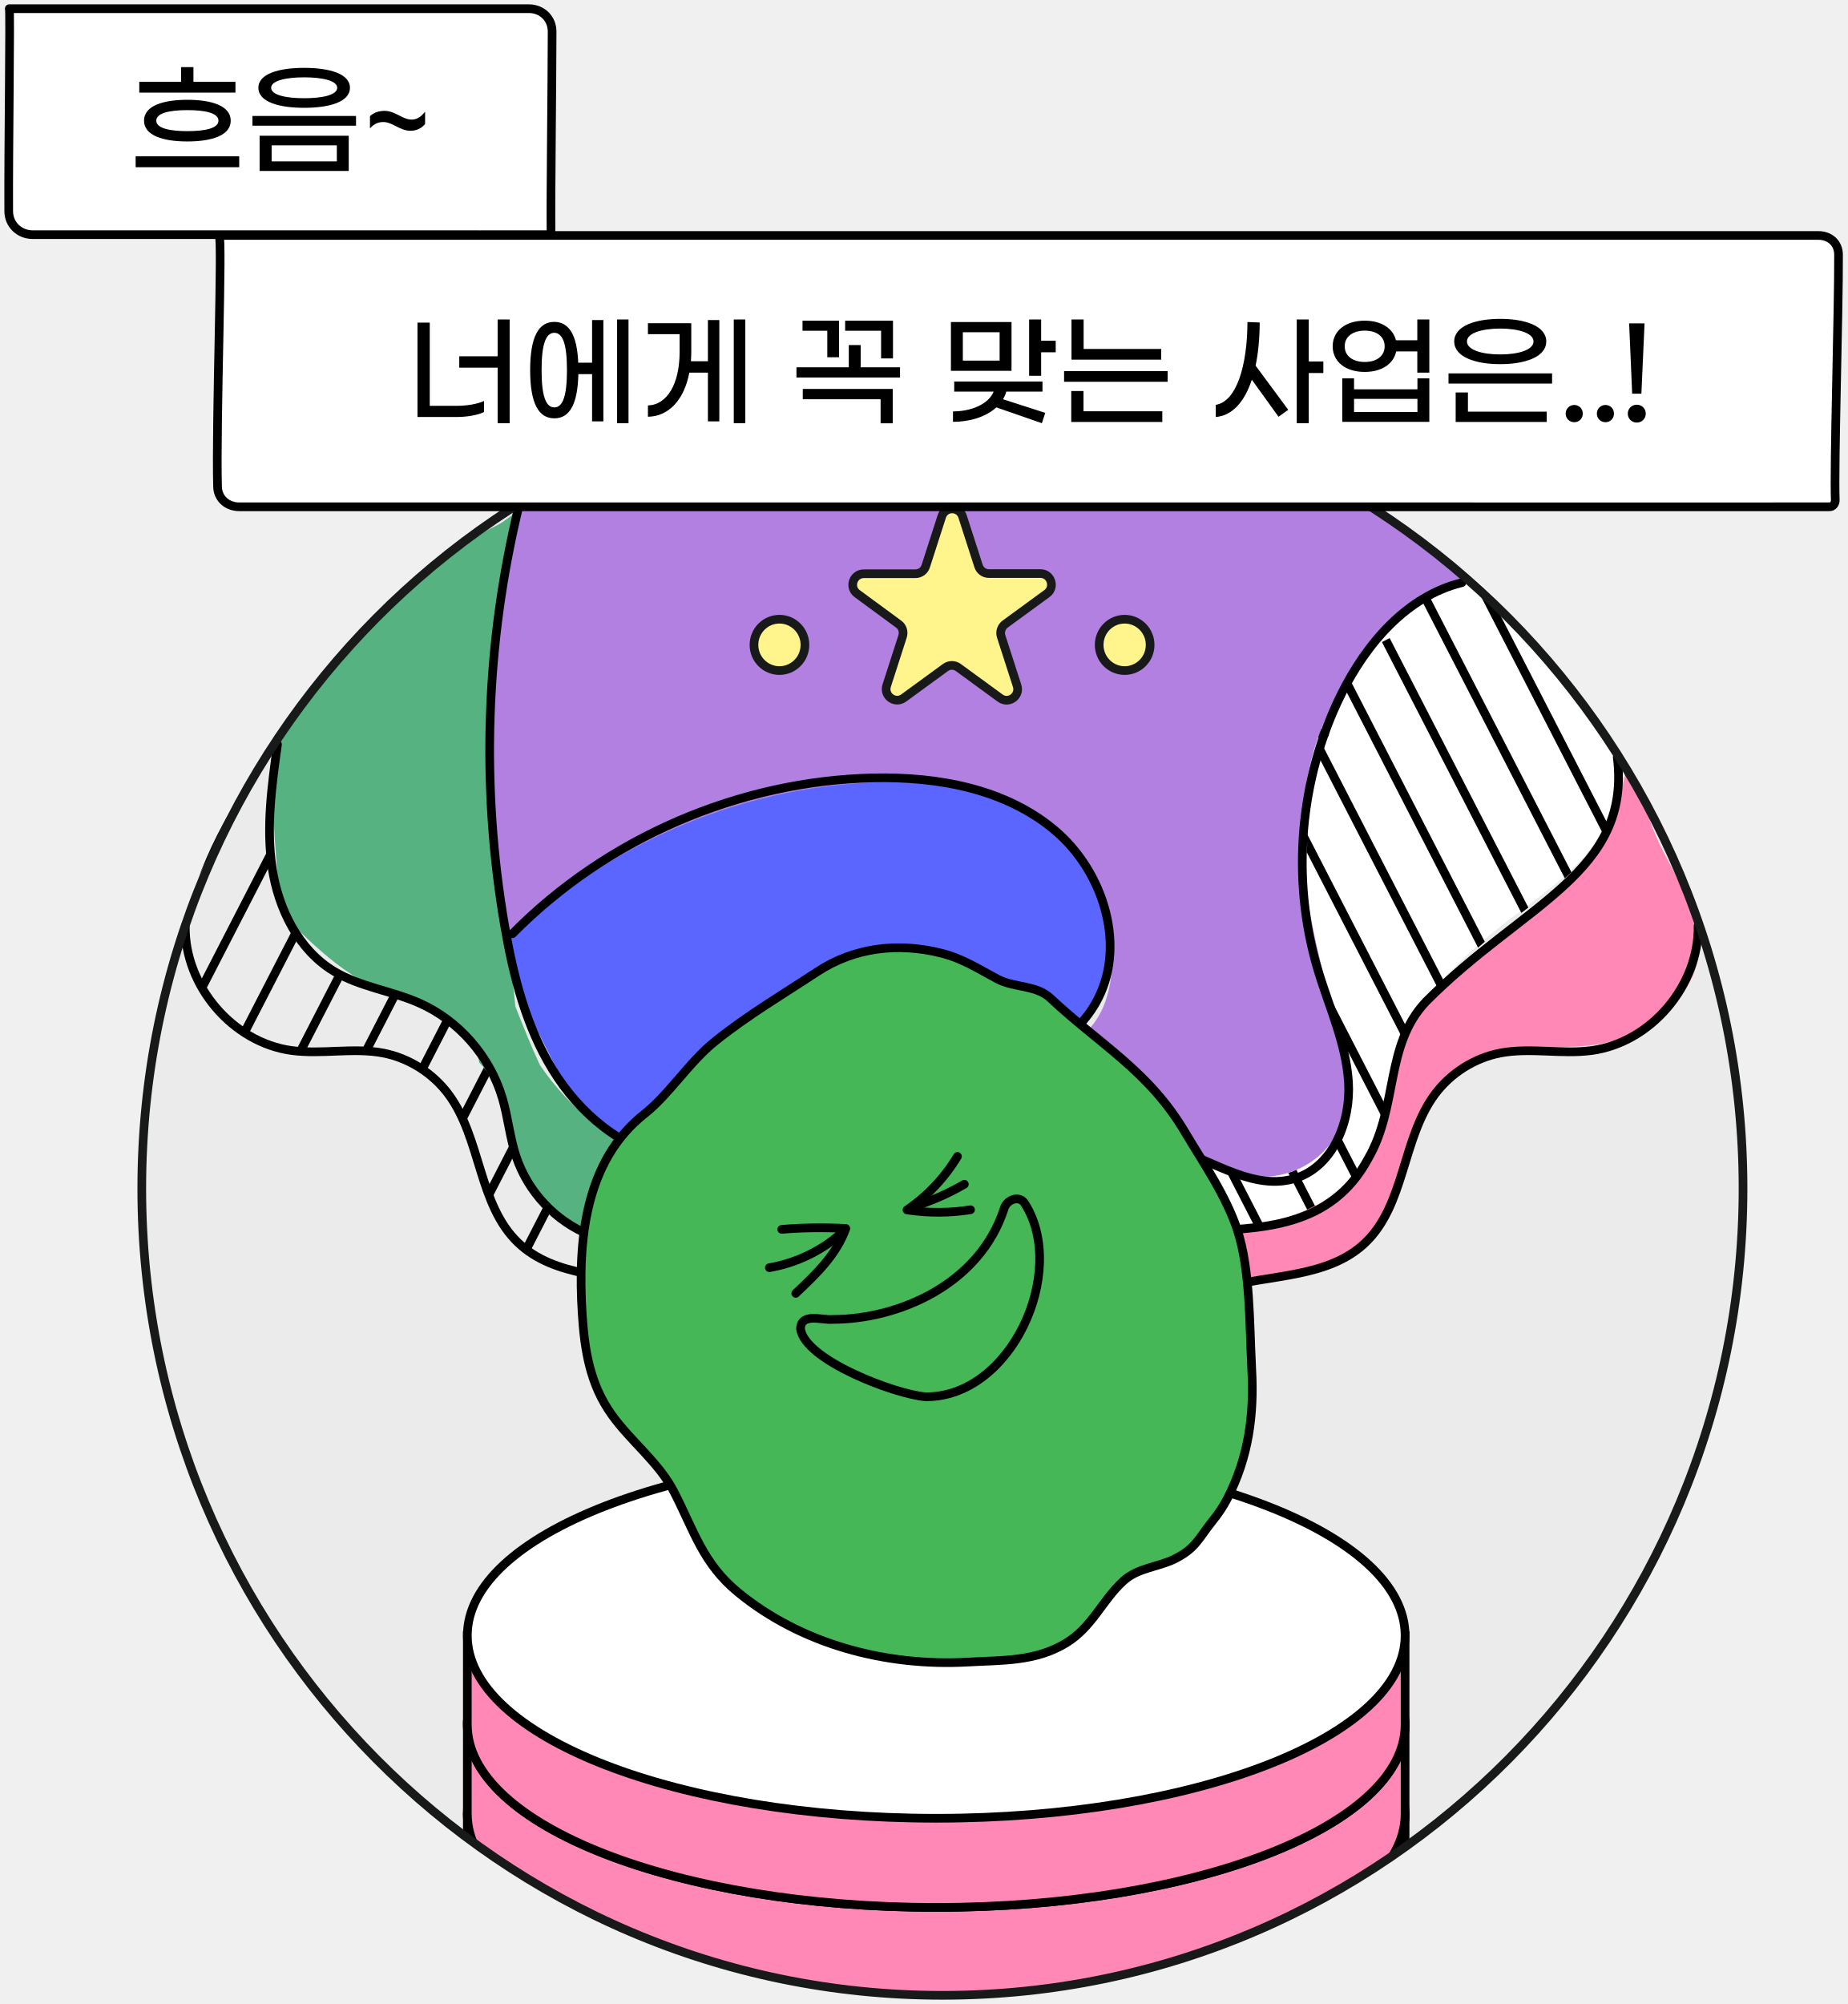
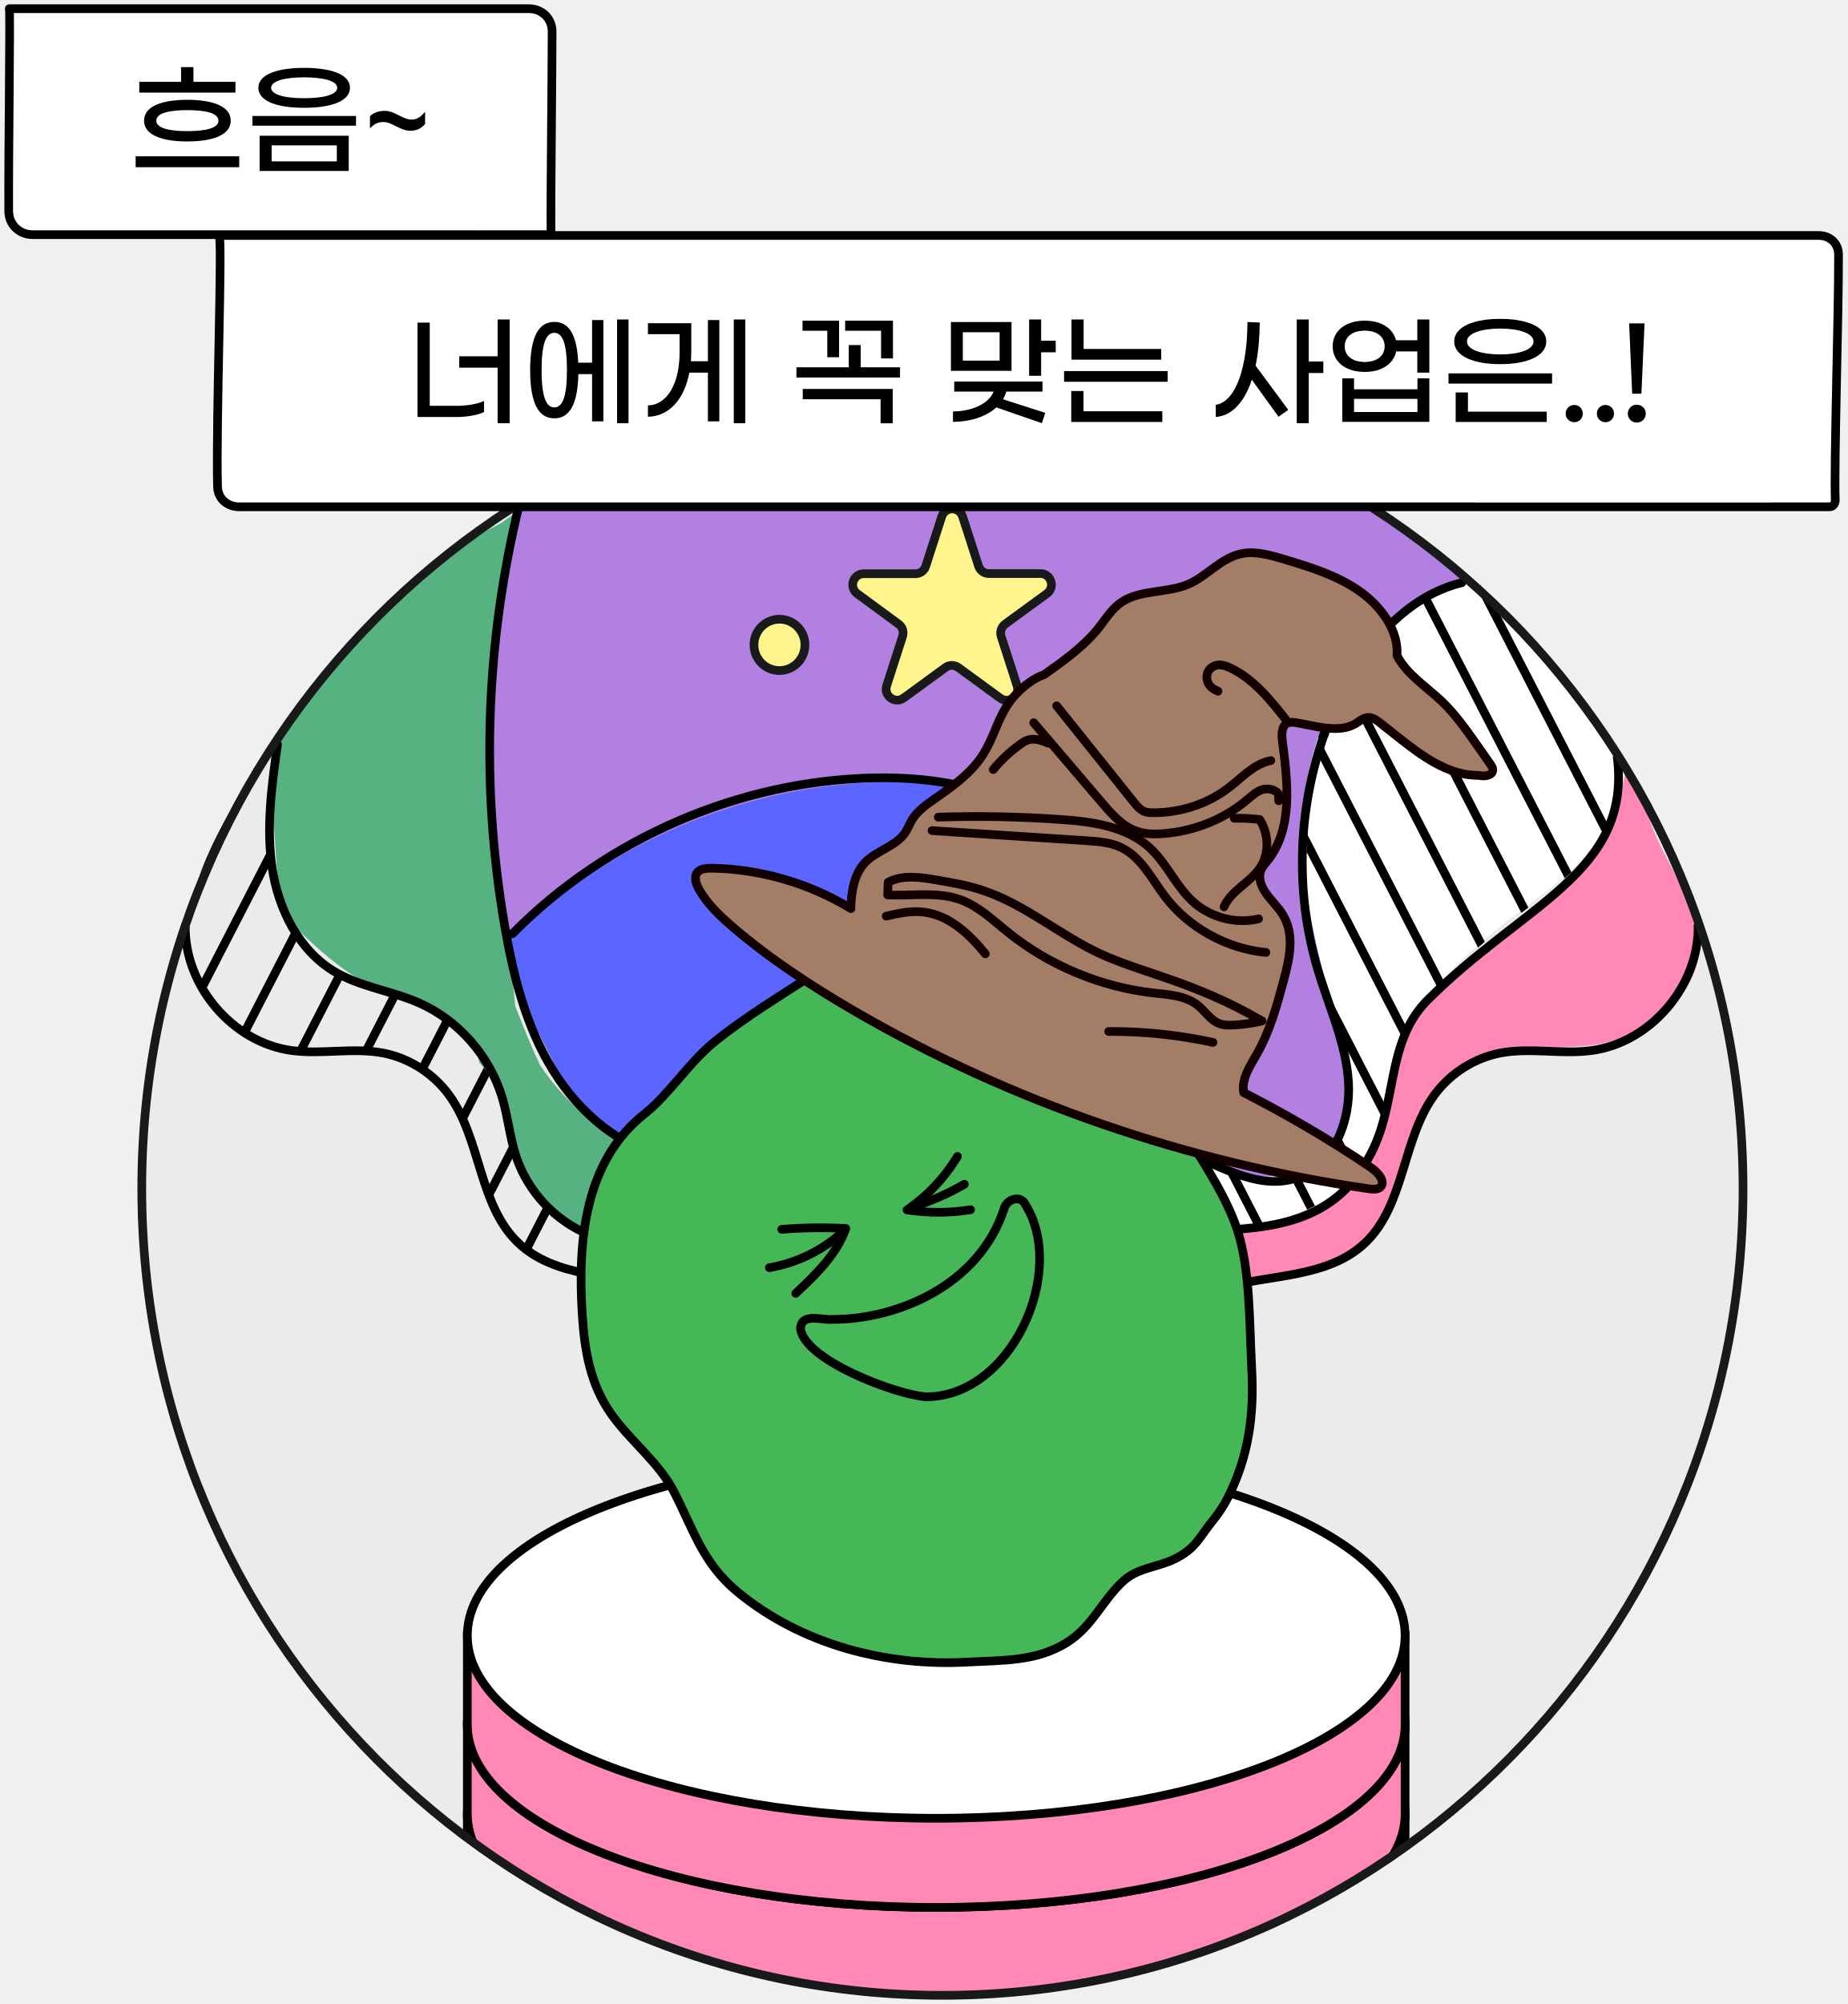
<svg xmlns="http://www.w3.org/2000/svg" width="213" height="231" viewBox="0 0 213 231" fill="none">
  <path d="M108.313 230C159.296 230 200.626 188.362 200.626 137C200.626 85.638 159.296 44 108.313 44C57.33 44 16 85.638 16 137C16 188.362 57.33 230 108.313 230Z" fill="#EBEBEB" />
  <path d="M133.038 76.905C134.661 76.905 135.976 75.58 135.976 73.945C135.976 72.311 134.661 70.986 133.038 70.986C131.416 70.986 130.101 72.311 130.101 73.945C130.101 75.58 131.416 76.905 133.038 76.905Z" fill="#FFF58C" stroke="#181919" stroke-miterlimit="10" stroke-linecap="round" stroke-linejoin="round" />
  <path d="M93.216 76.905C94.839 76.905 96.154 75.58 96.154 73.945C96.154 72.311 94.839 70.986 93.216 70.986C91.594 70.986 90.279 72.311 90.279 73.945C90.279 75.58 91.594 76.905 93.216 76.905Z" fill="#FFF58C" stroke="#181919" stroke-miterlimit="10" stroke-linecap="round" stroke-linejoin="round" />
  <path d="M114.331 59.168L116.167 64.861C116.331 65.395 116.82 65.745 117.371 65.745H123.308C124.532 65.745 125.042 67.327 124.062 68.046L119.248 71.561C118.799 71.89 118.615 72.465 118.779 72.979L120.615 78.672C121.002 79.844 119.656 80.83 118.656 80.09L113.842 76.576C113.393 76.247 112.801 76.247 112.352 76.576L107.538 80.09C106.538 80.81 105.212 79.844 105.579 78.672L107.416 72.979C107.579 72.445 107.395 71.869 106.946 71.561L102.132 68.046C101.132 67.327 101.642 65.745 102.887 65.745H108.823C109.374 65.745 109.864 65.395 110.027 64.861L111.863 59.168C112.291 57.976 113.944 57.976 114.331 59.168Z" fill="#FFF58C" stroke="#181919" stroke-miterlimit="10" stroke-linecap="round" stroke-linejoin="round" />
  <path d="M133.038 76.905C134.661 76.905 135.976 75.58 135.976 73.945C135.976 72.311 134.661 70.986 133.038 70.986C131.416 70.986 130.101 72.311 130.101 73.945C130.101 75.58 131.416 76.905 133.038 76.905Z" fill="#FFF58C" stroke="#181919" stroke-miterlimit="10" stroke-linecap="round" stroke-linejoin="round" />
  <path d="M93.216 76.905C94.839 76.905 96.154 75.58 96.154 73.945C96.154 72.311 94.839 70.986 93.216 70.986C91.594 70.986 90.279 72.311 90.279 73.945C90.279 75.58 91.594 76.905 93.216 76.905Z" fill="#FFF58C" stroke="#181919" stroke-miterlimit="10" stroke-linecap="round" stroke-linejoin="round" />
  <path d="M114.331 59.168L116.167 64.861C116.331 65.395 116.82 65.745 117.371 65.745H123.308C124.532 65.745 125.042 67.327 124.062 68.046L119.248 71.561C118.799 71.89 118.615 72.465 118.779 72.979L120.615 78.672C121.002 79.844 119.656 80.83 118.656 80.09L113.842 76.576C113.393 76.247 112.801 76.247 112.352 76.576L107.538 80.09C106.538 80.81 105.212 79.844 105.579 78.672L107.416 72.979C107.579 72.445 107.395 71.869 106.946 71.561L102.132 68.046C101.132 67.327 101.642 65.745 102.887 65.745H108.823C109.374 65.745 109.864 65.395 110.027 64.861L111.863 59.168C112.291 57.976 113.944 57.976 114.331 59.168Z" fill="#FFF58C" stroke="#181919" stroke-miterlimit="10" stroke-linecap="round" stroke-linejoin="round" />
-   <mask id="mask0_639_2381" style="mask-type:luminance" maskUnits="userSpaceOnUse" x="20" y="86" width="73" height="73">
+   <mask id="mask0_645_2735" style="mask-type:luminance" maskUnits="userSpaceOnUse" x="20" y="86" width="73" height="73">
    <path d="M89.952 158.333C89.687 157.45 88.932 156.833 88.218 156.258C87.157 155.394 86.096 154.552 85.035 153.689C83.791 152.682 82.547 151.674 81.159 150.873C76.406 148.078 70.653 147.811 65.43 146.064C63.737 145.488 62.085 144.769 60.697 143.638C57.903 141.398 56.434 137.884 55.291 134.472C54.149 131.06 53.17 127.484 50.987 124.627C48.947 123.189 46.968 121.709 44.642 121.133C40.725 120.167 36.564 121.956 32.626 121.072C31.525 120.825 30.484 120.373 29.505 119.818C24.976 117.331 21.447 112.707 20.957 107.528C22.814 99.615 26.486 92.257 31.586 86.688C31.137 91.394 30.668 96.162 31.586 100.807C32.504 105.452 34.972 109.994 39.093 112.234C43.418 114.598 49.151 114.331 52.537 117.907C53.353 118.77 53.945 119.777 54.557 120.805C56.393 123.908 58.249 127.032 59.514 130.403C60.289 132.478 60.861 134.678 62.003 136.568C63.431 138.952 65.757 140.802 68.511 141.624C69.674 143.31 71.959 143.68 73.978 143.926C77.059 144.296 80.201 144.748 82.975 146.187C85.076 147.276 86.851 148.9 88.504 150.585C89.666 151.757 92.196 154.244 92.339 155.949C92.461 156.956 90.809 156.956 89.952 158.333Z" fill="white" />
  </mask>
-   <g mask="url(#mask0_639_2381)">
+   <g mask="url(#mask0_645_2735)">
    <path d="M21.141 44.576L-5.482 96.286" stroke="black" stroke-miterlimit="10" />
    <path d="M25.547 50.7L-1.076 102.41" stroke="black" stroke-miterlimit="10" />
    <path d="M29.954 56.845L3.331 108.535" stroke="black" stroke-miterlimit="10" />
    <path d="M34.361 62.97L7.738 114.68" stroke="black" stroke-miterlimit="10" />
    <path d="M38.767 69.095L12.144 120.805" stroke="black" stroke-miterlimit="10" />
    <path d="M43.174 75.219L16.551 126.929" stroke="black" stroke-miterlimit="10" />
    <path d="M47.58 81.365L20.957 133.054" stroke="black" stroke-miterlimit="10" />
    <path d="M51.986 87.489L25.363 139.199" stroke="black" stroke-miterlimit="10" />
    <path d="M56.373 93.614L29.77 145.324" stroke="black" stroke-miterlimit="10" />
    <path d="M60.779 99.738L34.176 151.448" stroke="black" stroke-miterlimit="10" />
    <path d="M65.186 105.884L38.584 157.573" stroke="black" stroke-miterlimit="10" />
    <path d="M69.593 112.008L42.99 163.718" stroke="black" stroke-miterlimit="10" />
    <path d="M73.999 118.133L47.397 169.843" stroke="black" stroke-miterlimit="10" />
    <path d="M78.406 124.278L51.803 175.968" stroke="black" stroke-miterlimit="10" />
    <path d="M82.812 130.403L56.21 182.113" stroke="black" stroke-miterlimit="10" />
    <path d="M87.219 136.527L60.616 188.237" stroke="black" stroke-miterlimit="10" />
    <path d="M91.625 142.652L65.023 194.362" stroke="black" stroke-miterlimit="10" />
    <path d="M96.031 148.797L69.429 200.487" stroke="black" stroke-miterlimit="10" />
    <path d="M100.438 154.922L73.815 206.632" stroke="black" stroke-miterlimit="10" />
  </g>
  <path d="M154.153 137.206C156.642 135.541 158.09 132.684 158.968 129.827C159.865 126.95 160.294 123.949 161.334 121.134C163.741 114.639 169.086 109.727 174.594 105.555C178.96 102.246 183.775 98.937 185.774 93.819C186.427 92.134 186.733 90.325 187.569 88.743C183.917 80.81 178.063 74.767 172.33 68.91C171.228 67.779 170.106 66.649 168.821 65.724C164.027 67.594 160.13 71.294 157.376 75.569C154.622 79.844 152.888 84.694 151.236 89.524C150.787 90.86 150.318 92.237 150.358 93.655C150.399 95.176 150.991 96.717 150.563 98.177C149.563 103.643 149.951 109.357 152.337 114.228C152.949 115.461 153.684 116.674 153.949 118.01C154.153 119.017 154.112 120.065 154.275 121.093C154.459 122.182 154.887 123.23 155.051 124.34C155.499 127.464 153.684 130.485 151.542 132.807C150.848 133.547 150.114 134.267 149.175 134.678C146.85 135.705 144.218 134.472 141.872 133.465C137.771 131.718 133.324 130.588 128.856 130.773C124.388 130.958 119.921 132.54 116.657 135.603C114.739 137.411 113.311 139.672 112.066 142.015C110.638 144.707 109.435 147.544 108.578 150.894C109.394 150.955 110.251 150.462 111.026 150.75C111.251 150.832 111.434 150.976 111.659 151.037C111.944 151.14 112.25 151.099 112.556 151.099C113.923 151.058 115.31 151.407 116.677 152.641C117.86 149.352 119.982 146.434 122.736 144.317C123.613 143.639 124.572 143.043 125.612 142.632C127.122 142.056 128.775 141.912 130.386 141.789C135.16 141.419 139.934 141.152 144.728 140.967C146.462 140.905 148.237 140.843 149.889 140.268C151.562 139.734 152.664 138.192 154.153 137.206Z" fill="white" />
-   <mask id="mask1_639_2381" style="mask-type:luminance" maskUnits="userSpaceOnUse" x="108" y="66" width="80" height="87">
+   <mask id="mask1_645_2735" style="mask-type:luminance" maskUnits="userSpaceOnUse" x="108" y="66" width="80" height="87">
    <path d="M154.153 137.493C156.642 135.828 158.09 132.972 158.968 130.115C159.865 127.237 160.294 124.237 161.334 121.421C163.741 114.927 169.086 110.014 174.594 105.842C178.96 102.533 183.775 99.224 185.774 94.107C186.427 92.421 186.733 90.613 187.569 89.03C183.917 81.097 178.063 75.055 172.33 69.197C171.228 68.067 170.106 66.936 168.821 66.012C164.027 67.882 160.13 71.581 157.376 75.856C154.622 80.131 152.888 84.981 151.236 89.811C150.787 91.147 150.318 92.524 150.358 93.942C150.399 95.463 150.991 97.005 150.563 98.464C149.563 103.931 149.951 109.645 152.337 114.515C152.949 115.749 153.684 116.961 153.949 118.297C154.153 119.304 154.112 120.352 154.275 121.38C154.459 122.469 154.887 123.517 155.051 124.627C155.499 127.751 153.684 130.772 151.542 133.095C150.848 133.835 150.114 134.554 149.175 134.965C146.85 135.993 144.218 134.76 141.872 133.753C137.771 132.006 133.324 130.875 128.856 131.06C124.388 131.245 119.921 132.828 116.657 135.89C114.739 137.699 113.311 139.959 112.066 142.302C110.638 144.995 109.435 147.831 108.578 151.181C109.394 151.243 110.251 150.749 111.026 151.037C111.251 151.119 111.434 151.263 111.659 151.325C111.944 151.428 112.25 151.387 112.556 151.387C113.923 151.346 115.31 151.695 116.677 152.928C117.86 149.64 119.982 146.721 122.736 144.604C123.613 143.926 124.572 143.33 125.612 142.919C127.122 142.344 128.775 142.2 130.386 142.076C135.16 141.706 139.934 141.439 144.728 141.254C146.462 141.193 148.237 141.131 149.889 140.555C151.562 140.021 152.664 138.48 154.153 137.493Z" fill="white" />
  </mask>
-   <g mask="url(#mask1_639_2381)">
+   <g mask="url(#mask1_645_2735)">
    <path d="M186.427 43.342L213.05 95.052" stroke="black" stroke-miterlimit="10" />
    <path d="M182 48.419L208.602 100.129" stroke="black" stroke-miterlimit="10" />
    <path d="M177.552 53.495L204.154 105.185" stroke="black" stroke-miterlimit="10" />
    <path d="M173.105 58.572L199.728 110.261" stroke="black" stroke-miterlimit="10" />
    <path d="M168.678 63.627L195.28 115.337" stroke="black" stroke-miterlimit="10" />
    <path d="M164.231 68.704L190.854 120.414" stroke="black" stroke-miterlimit="10" />
    <path d="M159.783 73.781L186.406 125.491" stroke="black" stroke-miterlimit="10" />
    <path d="M155.357 78.857L181.959 130.567" stroke="black" stroke-miterlimit="10" />
    <path d="M150.909 83.933L177.532 135.643" stroke="black" stroke-miterlimit="10" />
    <path d="M146.482 89.01L173.084 140.699" stroke="black" stroke-miterlimit="10" />
    <path d="M142.035 94.086L168.637 145.776" stroke="black" stroke-miterlimit="10" />
    <path d="M137.588 99.142L164.21 150.852" stroke="black" stroke-miterlimit="10" />
    <path d="M133.161 104.219L159.763 155.929" stroke="black" stroke-miterlimit="10" />
    <path d="M128.713 109.295L155.316 161.005" stroke="black" stroke-miterlimit="10" />
    <path d="M124.266 114.372L150.889 166.082" stroke="black" stroke-miterlimit="10" />
    <path d="M119.839 119.448L146.441 171.158" stroke="black" stroke-miterlimit="10" />
    <path d="M115.392 124.525L142.015 176.214" stroke="black" stroke-miterlimit="10" />
    <path d="M110.945 129.581L137.567 181.291" stroke="black" stroke-miterlimit="10" />
    <path d="M106.517 134.657L133.12 186.367" stroke="black" stroke-miterlimit="10" />
    <path d="M102.07 139.733L128.693 191.443" stroke="black" stroke-miterlimit="10" />
    <path d="M97.643 144.81L124.246 196.52" stroke="black" stroke-miterlimit="10" />
  </g>
-   <path d="M99.153 152.702C100.601 152.353 102.05 151.983 103.355 151.613C102.233 148.345 101.152 145.016 100.907 141.583C100.663 138.13 101.377 134.513 103.498 131.8C106.558 127.916 111.761 126.683 116.126 124.381C119.982 122.346 123.328 119.325 125.735 115.687C127.408 113.159 128.693 110.138 128.203 107.137C127.918 105.39 127.061 103.787 126.184 102.246C123.96 98.3 121.267 94.128 116.881 92.956C109.802 89.277 101.377 89.688 93.461 90.613C90.013 91.024 86.586 91.497 83.261 92.463C74.733 94.95 67.409 100.417 60.31 105.76C59.8 106.151 59.27 106.562 59.005 107.158C58.78 107.672 58.8 108.268 58.841 108.843C59.249 113.509 61.412 117.783 63.554 121.956C64.757 124.299 65.981 126.662 67.838 128.512C69.878 130.547 72.55 131.821 75.243 132.828C78.283 133.938 81.425 134.739 84.607 135.233C86.3 135.479 88.055 135.664 89.524 136.548C90.829 137.349 91.768 138.624 92.645 139.877C95.154 143.454 98.398 153.052 98.398 153.052L99.153 152.702Z" fill="#5A66FF" />
+   <path d="M99.153 152.702C100.601 152.353 102.05 151.983 103.355 151.613C102.233 148.345 101.152 145.016 100.907 141.583C100.663 138.13 101.377 134.513 103.498 131.8C106.558 127.916 111.761 126.683 116.126 124.381C119.982 122.346 123.328 119.325 125.735 115.687C127.408 113.159 128.693 110.138 128.203 107.137C127.918 105.39 127.061 103.787 126.184 102.246C123.96 98.3 121.267 94.127 116.881 92.956C109.802 89.277 101.377 89.688 93.461 90.613C90.013 91.024 86.586 91.497 83.261 92.463C74.733 94.95 67.409 100.417 60.31 105.76C59.8 106.151 59.27 106.562 59.005 107.158C58.78 107.672 58.8 108.268 58.841 108.843C59.249 113.509 61.412 117.783 63.554 121.956C64.757 124.299 65.981 126.662 67.838 128.512C69.878 130.547 72.55 131.821 75.243 132.828C78.283 133.938 81.425 134.739 84.607 135.233C86.3 135.479 88.055 135.664 89.524 136.548C90.829 137.349 91.768 138.624 92.645 139.877C95.154 143.454 98.398 153.052 98.398 153.052L99.153 152.702Z" fill="#5A66FF" />
  <path d="M154.296 119.078C153.541 119.181 152.766 119.243 151.97 119.243C142.443 119.243 134.732 111.474 134.732 101.876C134.732 92.278 142.443 84.509 151.97 84.509C152.317 84.509 152.358 84.591 152.725 84.612" stroke="black" stroke-miterlimit="10" stroke-linecap="round" stroke-linejoin="round" />
  <path d="M169.066 66.854C160.131 70.574 153.174 78.837 151.012 88.332C148.298 100.273 152.807 112.481 155.785 124.36C155.724 127.505 154.684 130.608 152.623 132.725C150.542 134.842 147.482 135.911 144.545 135.582C140.771 135.13 137.588 132.561 133.895 131.677C130.897 130.958 127.734 131.43 124.715 132.109C122.328 132.663 119.941 133.362 117.861 134.678C112.414 138.11 110.169 145.077 110.047 151.551C107.864 150.996 106.049 151.243 104.437 151.962C102.03 150.38 101.52 147.626 101.193 145.139C100.642 141.028 100.194 136.507 102.417 133.033C104.131 130.362 107.089 128.82 109.904 127.402C113.25 125.717 116.596 124.031 119.941 122.367C122.206 121.236 124.532 120.024 126.082 118.01C127.755 115.81 128.245 112.933 128.245 110.159C128.245 106.582 127.469 102.945 125.613 99.903C123.369 96.224 119.676 93.573 115.657 92.072C111.638 90.572 107.293 90.14 103.009 90.14C86.484 90.181 70.062 96.984 58.291 108.658C56.169 98.012 56.434 88.537 56.74 79.289C56.965 71.993 57.25 64.511 59.494 57.894C83.608 42.705 114.964 39.828 141.648 50.042C151.664 54.441 161.13 60.175 169.066 66.854Z" fill="#B180E0" />
  <path d="M195.893 109.254C195.934 104.383 192.486 100.273 190.67 95.751C189.691 93.306 189.161 90.613 187.508 88.579C186.672 93.264 184.53 98.403 181.082 101.506C177.634 104.609 173.615 106.994 169.964 109.85C166.312 112.707 162.905 116.16 161.334 120.538C159.927 124.484 160.069 128.944 158.193 132.684C156.438 136.178 153.052 138.624 149.42 139.96C145.769 141.296 141.852 141.666 137.975 141.83C133.855 142.015 129.652 142.036 125.796 143.454C121.92 144.872 118.391 148.037 117.35 152.127C120.757 153.874 123.96 156.032 126.878 158.498C129.856 155.23 133.773 151.037 137.894 149.455C140.118 148.592 144.075 147.708 144.075 147.708C144.075 147.708 149.175 147.03 151.746 146.249C153.868 145.591 155.602 144.605 157.234 143.063C161.599 138.994 161.171 132.417 164.456 127.423C166.128 124.854 168.842 123.107 171.738 122.12C174.635 121.134 177.696 120.846 180.735 120.681C182.224 120.599 183.714 120.558 185.142 120.188C190.344 118.935 195.852 114.475 195.893 109.254Z" fill="#FF88B6" />
  <path d="M57.352 60.524C47.845 65.19 40.46 73.349 34.279 82.002C33.218 83.481 32.177 85.023 31.688 86.79C31.219 88.476 31.3 90.264 31.402 92.031C31.565 94.95 31.749 97.848 31.973 100.766C32.075 102.205 32.218 103.705 32.83 105C33.442 106.295 34.483 107.322 35.523 108.288C37.624 110.241 39.868 112.111 42.419 113.426C44.887 114.701 47.58 115.441 50.048 116.694C52.517 117.948 54.863 119.859 55.271 122.511C59.535 126.785 58.882 134.267 62.88 138.788C65.226 141.46 68.837 142.631 72.305 143.31C75.794 143.988 79.384 144.296 82.648 145.694C87.382 147.749 91.033 152.188 92.176 157.553C92.726 156.237 93.869 155.271 95.093 154.572C96.317 153.874 97.663 153.422 98.908 152.517C95.827 147.502 95.011 140.823 90.319 137.308C86.402 134.349 81.037 134.595 76.304 133.321C70.673 131.8 65.696 127.875 62.248 122.757C61.248 120.62 60.371 118.421 59.412 115.995C58.678 106.973 56.087 98.115 56.128 89.051C56.148 85.68 56.536 82.31 56.923 78.939C57.719 72.095 58.515 65.21 60.106 58.51C59.127 59.332 58.127 60.134 57.352 60.524Z" fill="#56B381" />
  <path d="M21.365 106.706C21.242 113.611 26.812 120.168 33.626 121.092C37.114 121.565 40.705 120.722 44.173 121.38C47.151 121.956 49.905 123.703 51.721 126.148C55.495 131.245 55.148 138.87 59.739 143.248C64.002 147.317 70.632 146.886 76.304 148.448C81.894 149.969 86.851 153.709 89.891 158.662" stroke="black" stroke-miterlimit="10" stroke-linecap="round" stroke-linejoin="round" />
  <path d="M195.791 106.706C195.913 113.611 190.344 120.168 183.53 121.092C180.041 121.565 176.451 120.722 172.983 121.38C170.004 121.956 167.25 123.703 165.435 126.148C161.66 131.245 162.007 138.87 157.417 143.248C153.153 147.317 146.523 146.886 140.852 148.448C135.262 149.969 130.305 153.709 127.265 158.662" stroke="black" stroke-miterlimit="10" stroke-linecap="round" stroke-linejoin="round" />
  <path d="M109.394 150.113C109.72 144.029 113.025 138.172 118.023 134.76C123.022 131.348 129.631 130.423 135.364 132.355C140.077 133.938 144.83 137.37 149.522 135.767C153.765 134.328 155.765 129.211 155.479 124.73C155.193 120.229 153.215 116.037 151.929 111.721C148.828 101.321 149.828 89.75 154.643 80.029C157.54 74.171 162.232 68.704 168.556 67.163" stroke="black" stroke-miterlimit="10" stroke-linecap="round" stroke-linejoin="round" />
  <path d="M186.468 87.263C188.141 100.622 175.635 104.157 164.435 115.441C159.661 120.435 161.232 127.525 157.764 133.527C149.135 149.578 125.735 134.082 117.35 150.935" stroke="black" stroke-miterlimit="10" stroke-linecap="round" stroke-linejoin="round" />
  <path d="M59.861 58.202C55.985 74.027 55.414 90.654 58.188 106.726C59.188 112.522 60.657 118.338 63.737 123.333C66.797 128.327 71.673 132.458 77.406 133.486C79.548 133.876 81.751 133.814 83.873 134.308C87.749 135.212 91.033 137.904 93.359 141.131C95.685 144.378 97.133 148.16 98.357 151.962" stroke="black" stroke-miterlimit="10" stroke-linecap="round" stroke-linejoin="round" />
  <path d="M31.994 85.804C31.341 90.531 30.668 95.34 31.382 100.067C32.096 104.794 34.422 109.48 38.481 111.946C41.48 113.755 45.091 114.187 48.314 115.605C52.884 117.619 56.495 121.75 57.923 126.58C58.576 128.8 58.78 131.122 59.514 133.321C60.861 137.39 64.064 140.782 68.021 142.364C71.53 143.762 75.427 143.762 79.079 144.748C84.852 146.31 89.85 150.523 92.4 155.949" stroke="black" stroke-miterlimit="10" stroke-linecap="round" stroke-linejoin="round" />
  <path d="M59.086 107.631C69.98 96.594 85.219 90.017 100.683 89.668C108.088 89.503 115.902 90.901 121.594 95.69C127.285 100.458 130.039 109.295 126.265 115.728C120.798 125.018 105.416 125.182 101.417 135.192C99.336 140.432 101.315 146.31 103.314 151.592" stroke="black" stroke-miterlimit="10" stroke-linecap="round" stroke-linejoin="round" />
  <path d="M129.672 77.295C131.295 77.295 132.61 75.97 132.61 74.336C132.61 72.701 131.295 71.376 129.672 71.376C128.05 71.376 126.735 72.701 126.735 74.336C126.735 75.97 128.05 77.295 129.672 77.295Z" fill="#FFF58C" stroke="#181919" stroke-miterlimit="10" stroke-linecap="round" stroke-linejoin="round" />
  <path d="M89.871 77.295C91.493 77.295 92.809 75.97 92.809 74.336C92.809 72.701 91.493 71.376 89.871 71.376C88.249 71.376 86.933 72.701 86.933 74.336C86.933 75.97 88.249 77.295 89.871 77.295Z" fill="#FFF58C" stroke="#181919" stroke-miterlimit="10" stroke-linecap="round" stroke-linejoin="round" />
  <path d="M110.985 59.538L112.821 65.231C112.985 65.765 113.474 66.115 114.025 66.115H119.962C121.186 66.115 121.696 67.697 120.716 68.416L115.902 71.931C115.453 72.26 115.269 72.835 115.433 73.349L117.269 79.042C117.656 80.214 116.31 81.2 115.31 80.46L110.496 76.946C110.047 76.617 109.455 76.617 109.006 76.946L104.192 80.46C103.192 81.18 101.866 80.214 102.233 79.042L104.069 73.349C104.233 72.815 104.049 72.239 103.6 71.931L98.847 68.437C97.847 67.718 98.357 66.135 99.602 66.135H105.538C106.089 66.135 106.579 65.786 106.742 65.251L108.578 59.558C108.945 58.366 110.598 58.366 110.985 59.538Z" fill="#FFF58C" stroke="#181919" stroke-miterlimit="10" stroke-linecap="round" stroke-linejoin="round" />
-   <mask id="mask2_639_2381" style="mask-type:luminance" maskUnits="userSpaceOnUse" x="16" y="44" width="185" height="186">
+   <mask id="mask2_645_2735" style="mask-type:luminance" maskUnits="userSpaceOnUse" x="16" y="44" width="185" height="186">
    <path d="M108.66 230C159.643 230 200.972 188.362 200.972 137C200.972 85.638 159.643 44 108.66 44C57.677 44 16.347 85.638 16.347 137C16.347 188.362 57.677 230 108.66 230Z" fill="white" />
  </mask>
-   <g mask="url(#mask2_639_2381)">
+   <g mask="url(#mask2_645_2735)">
    <path d="M155.132 209.077C145.891 202.644 128.224 198.287 107.945 198.287C87.667 198.287 70 202.644 60.759 209.077H53.884V219.354C53.884 230.986 78.079 240.42 107.945 240.42C137.812 240.42 162.007 230.986 162.007 219.354V209.077H155.132Z" fill="#5A66FF" stroke="black" stroke-miterlimit="10" stroke-linecap="round" stroke-linejoin="round" />
    <path d="M107.945 230.144C137.803 230.144 162.007 220.712 162.007 209.077C162.007 197.443 137.803 188.011 107.945 188.011C78.088 188.011 53.883 197.443 53.883 209.077C53.883 220.712 78.088 230.144 107.945 230.144Z" fill="white" stroke="black" stroke-miterlimit="10" stroke-linecap="round" stroke-linejoin="round" />
    <path d="M155.132 198.801C145.891 192.368 128.224 188.011 107.945 188.011C87.667 188.011 70 192.368 60.759 198.801H53.884V209.077C53.884 220.71 78.079 230.144 107.945 230.144C137.812 230.144 162.007 220.71 162.007 209.077V198.801H155.132Z" fill="#FF88B6" stroke="black" stroke-miterlimit="10" />
    <path d="M107.945 219.867C137.803 219.867 162.007 210.436 162.007 198.801C162.007 187.167 137.803 177.735 107.945 177.735C78.088 177.735 53.883 187.167 53.883 198.801C53.883 210.436 78.088 219.867 107.945 219.867Z" fill="white" stroke="black" stroke-miterlimit="10" stroke-linecap="round" stroke-linejoin="round" />
    <path d="M155.132 188.525C145.891 182.092 128.224 177.735 107.945 177.735C87.667 177.735 70 182.092 60.759 188.525H53.884V198.801C53.884 210.434 78.079 219.867 107.945 219.867C137.812 219.867 162.007 210.434 162.007 198.801V188.525H155.132Z" fill="#FF88B6" stroke="black" stroke-miterlimit="10" />
    <path d="M107.945 209.591C137.803 209.591 162.007 200.16 162.007 188.525C162.007 176.89 137.803 167.459 107.945 167.459C78.088 167.459 53.883 176.89 53.883 188.525C53.883 200.16 78.088 209.591 107.945 209.591Z" fill="white" stroke="black" stroke-miterlimit="10" stroke-linecap="round" stroke-linejoin="round" />
  </g>
  <path d="M108.66 230C159.643 230 200.972 188.362 200.972 137C200.972 85.638 159.643 44 108.66 44C57.677 44 16.347 85.638 16.347 137C16.347 188.362 57.677 230 108.66 230Z" stroke="#181919" stroke-miterlimit="10" />
  <path d="M144.299 157.203C144.054 152.394 144.136 146.331 142.688 141.85C141.341 137.76 138.791 134.143 136.608 130.464C132.426 123.415 126.816 120.414 121.104 115.05C119.451 113.509 116.922 113.878 115.004 112.851C112.76 111.659 110.965 110.467 108.455 109.85C103.559 108.638 98.52 109.193 94.236 112.008C90.278 114.618 86.198 117.023 82.485 120.003C79.466 122.408 77.181 126.128 74.345 128.368C67.389 133.835 66.614 143.104 67.124 151.366C67.389 155.621 68.021 159.587 70.551 163.102C72.775 166.205 76.039 168.63 77.773 172.083C80.017 176.481 81.078 180.263 85.097 183.551C92.461 189.594 102.233 192.101 111.556 191.587C115.575 191.361 119.41 191.546 122.96 189.368C125.959 187.518 127.061 184.497 129.529 182.236C131.243 180.674 133.528 180.674 135.507 179.667C137.873 178.475 138.199 177.324 139.811 175.31C140.464 174.508 141.076 173.604 141.545 172.679C143.973 167.932 144.626 163.04 144.32 157.758C144.32 157.553 144.299 157.388 144.299 157.203Z" fill="#45B757" stroke="black" stroke-miterlimit="10" />
  <path d="M118.208 138.809C117.596 137.678 116.066 138.274 115.78 139.302C112.944 148.098 103.54 152.086 96.012 152.086C94.767 152.209 92.401 151.284 92.299 153.134C92.687 156.751 103.234 160.738 106.722 161.005C116.555 161.087 123.104 146.66 118.208 138.809Z" stroke="black" stroke-miterlimit="10" />
  <path d="M90.135 141.707C92.584 141.501 95.052 141.48 97.521 141.604C96.46 144.604 94.073 146.906 91.747 149.085" stroke="black" stroke-miterlimit="10" stroke-linecap="round" stroke-linejoin="round" />
  <path d="M88.708 146.125C91.809 145.591 94.767 144.173 97.113 142.056" stroke="black" stroke-miterlimit="10" stroke-linecap="round" stroke-linejoin="round" />
  <path d="M110.394 133.301C108.925 135.746 106.925 137.863 104.579 139.466C107.007 139.836 109.476 139.836 111.903 139.446" stroke="black" stroke-miterlimit="10" stroke-linecap="round" stroke-linejoin="round" />
  <path d="M105.212 139.117C107.293 138.48 109.313 137.596 111.19 136.507" stroke="black" stroke-miterlimit="10" stroke-linecap="round" stroke-linejoin="round" />
+   <path d="M143.397 125.942C143.122 124.342 144.13 122.897 144.918 121.498C146.421 118.87 147.224 115.916 148.013 112.996C148.679 110.509 149.327 107.71 147.881 105.395C147.349 104.534 146.591 103.838 146 103.012C145.408 102.186 145.022 101.145 145.401 100.277C145.565 99.902 145.859 99.585 146.108 99.268C149.106 95.549 148.493 90.212 147.854 85.391C147.746 84.574 147.78 83.534 148.591 83.3C148.87 83.219 149.16 83.265 149.431 83.303C151.781 83.701 154.413 84.567 156.347 83.385C156.805 83.098 157.225 82.693 157.797 82.7C158.281 82.709 158.727 83.005 159.102 83.311C162.564 85.979 166.107 89.373 170.424 89.373C171.48 89.591 172.157 89.259 172.116 88.693C172.105 88.465 171.952 88.257 171.818 88.056C171.287 87.297 170.755 86.537 170.224 85.778C169.019 84.076 167.804 82.348 166.261 80.863C164.446 79.138 162.167 77.716 161.074 75.555C161.283 72.747 159.29 69.91 156.729 68.121C154.167 66.333 151.126 65.389 148.133 64.487C146.526 64.008 144.82 63.505 143.228 63.803C140.767 64.269 139.205 66.425 136.929 67.377C134.523 68.374 131.466 67.971 129.339 69.393C128.216 70.14 127.506 71.309 126.695 72.354C124.981 74.504 122.668 76.15 120.388 77.769C118.945 78.234 117.086 79.753 116.022 81.478C114.958 83.203 114.456 85.214 113.374 86.931C112.064 89.015 110.008 90.529 107.944 91.959C106.892 92.696 105.795 93.433 105.147 94.509C104.876 94.978 104.671 95.497 104.381 95.958C103.347 97.514 101.183 98.008 99.833 99.324C98.468 100.674 98.133 102.859 98.111 104.735C93.303 101.803 87.644 100.162 82.078 100.081C81.461 100.075 80.776 100.121 80.412 100.55C79.984 101.073 80.241 101.854 80.572 102.465C81.508 104.172 82.999 105.573 84.527 106.89C88.799 110.541 93.532 113.643 98.421 116.489C116.658 127.094 137.056 134.019 157.815 137.028C158.276 137.087 158.781 137.146 159.124 136.87C159.823 136.283 158.938 135.167 158.131 134.631C153.235 131.296 148.048 128.32 143.397 125.942Z" fill="#5A66FF" />
+   <path d="M143.397 125.942C143.122 124.342 144.13 122.897 144.918 121.498C146.421 118.87 147.224 115.916 148.013 112.996C148.679 110.509 149.327 107.71 147.881 105.395C147.349 104.534 146.591 103.838 146 103.012C145.408 102.186 145.022 101.145 145.401 100.277C145.565 99.902 145.859 99.585 146.108 99.268C149.106 95.549 148.493 90.212 147.854 85.391C147.746 84.574 147.78 83.534 148.591 83.3C148.87 83.219 149.16 83.265 149.431 83.303C151.781 83.701 154.413 84.567 156.347 83.385C156.805 83.098 157.225 82.693 157.797 82.7C158.281 82.709 158.727 83.005 159.102 83.311C162.564 85.979 166.107 89.373 170.424 89.373C171.48 89.591 172.157 89.259 172.116 88.693C172.105 88.465 171.952 88.257 171.818 88.056C171.287 87.297 170.755 86.537 170.224 85.778C169.019 84.076 167.804 82.348 166.261 80.863C164.446 79.138 162.167 77.716 161.074 75.555C161.283 72.747 159.29 69.91 156.729 68.121C154.167 66.333 151.126 65.389 148.133 64.487C146.526 64.008 144.82 63.505 143.228 63.803C140.767 64.269 139.205 66.425 136.929 67.377C134.523 68.374 131.466 67.971 129.339 69.393C128.216 70.14 127.506 71.309 126.695 72.354C124.981 74.504 122.668 76.15 120.388 77.769C118.945 78.234 117.086 79.753 116.022 81.478C114.958 83.203 114.456 85.214 113.374 86.931C112.064 89.015 110.008 90.529 107.944 91.959C106.892 92.696 105.795 93.433 105.147 94.509C104.876 94.978 104.671 95.497 104.381 95.958C103.347 97.514 101.183 98.008 99.833 99.324C98.468 100.674 98.133 102.859 98.111 104.735C93.303 101.803 87.644 100.162 82.078 100.081C81.461 100.075 80.776 100.121 80.412 100.55C79.984 101.073 80.241 101.854 80.572 102.465C81.508 104.172 82.999 105.573 84.527 106.89C88.799 110.541 93.532 113.643 98.421 116.489C116.658 127.094 137.056 134.019 157.815 137.028C158.276 137.087 158.781 137.146 159.124 136.87C159.823 136.283 158.938 135.167 158.131 134.631C153.235 131.296 148.048 128.32 143.397 125.942Z" fill="#A37D65" stroke="#120000" stroke-miterlimit="10" stroke-linecap="round" stroke-linejoin="round" />
+   <path d="M148.468 83.226C146.553 80.768 144.572 78.26 141.832 76.981C141.43 76.785 140.988 76.633 140.515 76.649C140.062 76.674 139.549 76.936 139.303 77.397C139.058 77.857 139.117 78.431 139.359 78.841C139.6 79.25 139.998 79.505 140.433 79.675" stroke="#120000" stroke-miterlimit="10" stroke-linecap="round" stroke-linejoin="round" />
+   <path d="M119.186 83.307C121.825 86.386 124.439 89.475 127.079 92.555C128.194 93.853 129.387 95.226 131.019 95.797C132.072 96.176 133.224 96.173 134.306 96.078C137.854 95.763 141.227 94.377 143.804 92.178C144.321 91.755 144.823 91.265 145.473 91.042C146.124 90.82 146.994 90.957 147.411 91.524C147.425 91.794 147.429 92.039 147.444 92.309" stroke="#120000" stroke-miterlimit="10" stroke-linecap="round" stroke-linejoin="round" />
+   <path d="M121.83 81.36C124.812 85.076 127.804 88.816 130.786 92.532C131.087 92.907 131.407 93.29 131.864 93.51C132.236 93.672 132.649 93.691 133.05 93.683C136.222 93.67 139.312 92.628 141.688 90.787C143.22 89.612 144.559 88.068 146.526 87.67" stroke="#120000" stroke-miterlimit="10" stroke-linecap="round" stroke-linejoin="round" />
+   <path d="M142.312 94.324C143.275 94.299 144.272 94.349 145.239 94.468C146.358 96.214 146.353 98.503 145.227 100.119C144.066 101.762 141.913 102.686 141.128 104.533" stroke="#120000" stroke-miterlimit="10" stroke-linecap="round" stroke-linejoin="round" />
+   <path d="M120.877 85.668C120.126 85.36 119.304 85.062 118.565 85.286C118.234 85.385 117.955 85.567 117.694 85.757C116.508 86.598 115.433 87.588 114.522 88.71" stroke="#120000" stroke-miterlimit="10" stroke-linecap="round" stroke-linejoin="round" />
+   <path d="M107.464 95.744C113.405 96.13 119.366 96.524 125.308 96.911C126.62 96.998 127.951 97.093 129.152 97.638C131.573 98.736 132.774 101.308 134.35 103.376C137.067 106.936 141.455 109.36 145.961 109.788" stroke="#120000" stroke-miterlimit="10" stroke-linecap="round" stroke-linejoin="round" />
+   <path d="M108.185 94.194C112.882 94.036 117.6 94.131 122.304 94.463C125.873 94.704 129.755 95.245 132.44 97.614C134.562 99.495 135.592 102.256 137.748 104.111C139.748 105.816 142.626 106.526 145.11 105.908" stroke="#120000" stroke-miterlimit="10" stroke-linecap="round" stroke-linejoin="round" />
+   <path d="M145.521 117.686C144.435 117.941 143.323 118.104 142.193 118.158C141.669 118.192 141.122 118.176 140.624 117.999C139.59 117.629 138.981 116.592 138.114 115.889C136.702 114.765 134.779 114.654 132.983 114.458C126.908 113.77 120.97 111.297 116.189 107.444C114.486 106.071 112.854 104.486 110.794 103.728C108.106 102.736 105.179 103.302 102.342 103.157C102.357 102.616 102.38 102.058 102.402 101.703C104.031 100.813 106.094 101.107 107.965 101.437C109.761 101.735 111.549 102.05 113.271 102.62C118.093 104.2 122.064 107.679 126.67 109.854C131.686 112.208 137.516 113.052 145.521 117.686Z" stroke="#120000" stroke-miterlimit="10" stroke-linecap="round" stroke-linejoin="round" />
+   <path d="M102.182 105.602C103.61 105.273 105.083 104.943 106.566 105.145C108.013 105.331 109.385 105.991 110.545 106.883C111.712 107.758 112.701 108.839 113.612 109.947" stroke="#120000" stroke-miterlimit="10" stroke-linecap="round" stroke-linejoin="round" />
+   <path d="M127.833 118.898C131.852 118.871 135.894 119.298 139.857 120.158Z" fill="#5A66FF" />
+   <path d="M127.833 118.898C131.852 118.871 135.894 119.298 139.857 120.158" stroke="#120000" stroke-miterlimit="10" stroke-linecap="round" stroke-linejoin="round" />
  <path d="M63.532 26.372C63.54 26.735 63.448 27.049 63.315 27.049C57.986 27.059 52.654 27.049 47.325 27.049C38.894 27.049 30.463 27.049 22.029 27.049C19.542 27.049 8.849 27.049 3.769 27.049C2.232 27.049 1.014 25.892 1.005 24.355C0.965 17.574 1.207 1 1.069 1C5.6 1 39.452 1 42.524 1C48.674 1 54.825 1 60.975 1C62.49 1 63.661 2.129 63.659 3.645C63.652 9.537 63.482 23.331 63.532 26.372Z" fill="white" stroke="black" stroke-miterlimit="10" stroke-linecap="round" stroke-linejoin="round" />
  <path d="M27.148 9.432H22.304V7.738H20.876V9.432H16.06V10.678H27.148V9.432ZM16.606 13.912C16.606 15.606 18.776 16.306 21.604 16.306C24.432 16.306 26.602 15.606 26.602 13.912C26.602 12.204 24.432 11.504 21.604 11.504C18.776 11.504 16.606 12.204 16.606 13.912ZM25.188 13.912C25.188 14.794 23.634 15.116 21.604 15.116C19.588 15.116 18.02 14.794 18.02 13.912C18.02 13.016 19.588 12.694 21.604 12.694C23.634 12.694 25.188 13.016 25.188 13.912ZM15.64 18.014V19.274H27.582V18.014H15.64ZM35.071 12.428C37.969 12.428 40.349 11.756 40.349 10.118C40.349 8.494 37.969 7.822 35.071 7.822C32.173 7.822 29.793 8.494 29.793 10.118C29.793 11.756 32.173 12.428 35.071 12.428ZM35.071 11.322C32.985 11.322 31.263 10.958 31.263 10.118C31.263 9.292 32.985 8.914 35.071 8.914C37.157 8.914 38.879 9.292 38.879 10.118C38.879 10.958 37.157 11.322 35.071 11.322ZM29.107 14.486H41.049V13.366H29.107V14.486ZM29.933 19.708H40.209V15.648H29.933V19.708ZM31.319 18.602V16.754H38.837V18.602H31.319ZM42.657 13.394V14.794C43.092 14.332 43.539 14.066 44.197 14.066C45.248 14.066 46.115 15.074 47.319 15.074C48.062 15.074 48.608 14.78 49.014 14.29V12.876C48.566 13.422 48.132 13.786 47.459 13.786C46.423 13.786 45.556 12.778 44.352 12.778C43.638 12.778 43.063 13.002 42.657 13.394Z" fill="black" />
  <path d="M211.606 57.605C211.628 58.041 211.352 58.418 210.956 58.418C195.058 58.43 179.15 58.418 163.253 58.418C138.101 58.418 112.95 58.418 87.787 58.418C79.205 58.418 37.87 58.418 27.579 58.418C26.211 58.418 25.119 57.482 25.083 56.114C24.884 48.688 25.685 27.142 25.256 27.142C38.773 27.142 139.765 27.142 148.931 27.142C169.178 27.142 189.425 27.142 209.672 27.142C210.991 27.142 211.977 28.033 211.983 29.352C212.013 35.746 211.448 53.776 211.606 57.605Z" fill="white" stroke="black" stroke-miterlimit="10" stroke-linecap="round" stroke-linejoin="round" />
  <path d="M57.377 36.824V41.066H52.953V42.382H57.377V48.78H58.763V36.824H57.377ZM49.551 46.778V37.188H48.137V48.066H52.687C53.835 48.066 55.081 47.856 55.809 47.492V46.218C55.081 46.568 53.849 46.778 52.715 46.778H49.551ZM71.151 36.824V48.78H72.468V36.824H71.151ZM68.267 41.808H66.671C66.531 38.546 65.579 37.104 63.913 37.104C62.108 37.104 61.127 38.798 61.127 42.662C61.127 46.526 62.108 48.22 63.913 48.22C65.65 48.22 66.602 46.666 66.686 43.124H68.267V48.57H69.57V36.894H68.267V41.808ZM63.913 46.96C62.919 46.96 62.444 45.602 62.444 42.662C62.444 39.722 62.919 38.364 63.913 38.364C64.907 38.364 65.37 39.722 65.37 42.662C65.37 45.602 64.907 46.96 63.913 46.96ZM84.604 36.824V48.78H85.934V36.824H84.604ZM81.622 41.64H79.662C79.69 41.262 79.704 40.884 79.704 40.478V37.258H74.706V38.518H78.36V40.548C78.36 44.244 76.932 46.666 74.706 46.736V48.038C77.072 48.01 78.878 46.12 79.48 42.956H81.622V48.57H82.938V36.894H81.622V41.64ZM95.387 41.178H96.745V36.964H92.531V38.126H95.387V41.178ZM101.589 41.318H102.961V36.964H97.445V38.126H101.589V41.318ZM99.237 42.34V39.778H97.865V42.34H91.831V43.516H103.773V42.34H99.237ZM92.559 46.022H101.533V48.794H102.933V44.832H92.559V46.022ZM120.044 39.274V36.824H118.658V43.32H120.044V40.604H121.724V39.274H120.044ZM116.628 37.118H109.642V42.746H116.628V37.118ZM115.256 41.57H111.014V38.294H115.256V41.57ZM116.026 45.14H120.198V43.978H110.02V45.14H114.57C113.982 46.582 112.008 47.422 109.88 47.422V48.626C111.784 48.626 113.674 48.066 114.878 46.96L120.128 48.78L120.52 47.59L115.648 46.022C115.802 45.756 115.942 45.462 116.026 45.14ZM123.542 41.458H133.888V40.226H124.942V36.824H123.542V41.458ZM122.688 44.006H134.63V42.774H122.688V44.006ZM123.514 48.64H134.014V47.408H124.928V45.07H123.514V48.64ZM152.581 41.668H150.901V36.824H149.515V48.78H150.901V42.998H152.581V41.668ZM145.245 37.174L143.831 37.118C143.817 42.144 142.571 46.288 140.177 46.666V48.066C142.039 47.926 143.481 46.372 144.335 43.768L147.415 48.038L148.535 47.24L144.769 42.144C145.077 40.702 145.231 39.036 145.245 37.174ZM163.416 36.824V39.218H160.952C160.616 37.86 159.286 36.964 157.354 36.964C155.086 36.964 153.658 38.182 153.658 39.918C153.658 41.654 155.086 42.872 157.354 42.872C159.342 42.872 160.686 41.92 160.98 40.506H163.416V42.956H164.802V36.824H163.416ZM157.354 41.724C155.982 41.724 155.044 41.038 155.044 39.918C155.044 38.798 155.982 38.112 157.354 38.112C158.726 38.112 159.65 38.798 159.65 39.918C159.65 41.038 158.726 41.724 157.354 41.724ZM163.43 44.874H156.122V43.614H154.764V48.626H164.802V43.614H163.43V44.874ZM156.122 47.492V45.98H163.43V47.492H156.122ZM172.977 41.976C175.875 41.976 178.283 41.136 178.283 39.358C178.283 37.594 175.875 36.754 172.977 36.754C170.079 36.754 167.671 37.594 167.671 39.358C167.671 41.136 170.079 41.976 172.977 41.976ZM172.977 40.856C170.891 40.856 169.141 40.338 169.141 39.358C169.141 38.392 170.891 37.874 172.977 37.874C175.063 37.874 176.813 38.392 176.813 39.358C176.813 40.338 175.063 40.856 172.977 40.856ZM167.013 44.216H178.955V43.04H167.013V44.216ZM167.839 48.64H178.339V47.45H169.253V45.238H167.839V48.64ZM181.515 48.668C182.075 48.668 182.495 48.234 182.495 47.674C182.495 47.114 182.075 46.68 181.515 46.68C180.955 46.68 180.521 47.114 180.521 47.674C180.521 48.234 180.955 48.668 181.515 48.668ZM185.111 48.668C185.671 48.668 186.091 48.234 186.091 47.674C186.091 47.114 185.671 46.68 185.111 46.68C184.551 46.68 184.117 47.114 184.117 47.674C184.117 48.234 184.551 48.668 185.111 48.668ZM188.189 45.378H189.253L189.617 37.272H187.839L188.189 45.378ZM188.721 48.71C189.309 48.71 189.757 48.262 189.757 47.674C189.757 47.1 189.309 46.652 188.721 46.652C188.133 46.652 187.685 47.1 187.685 47.674C187.685 48.262 188.133 48.71 188.721 48.71Z" fill="black" />
</svg>
